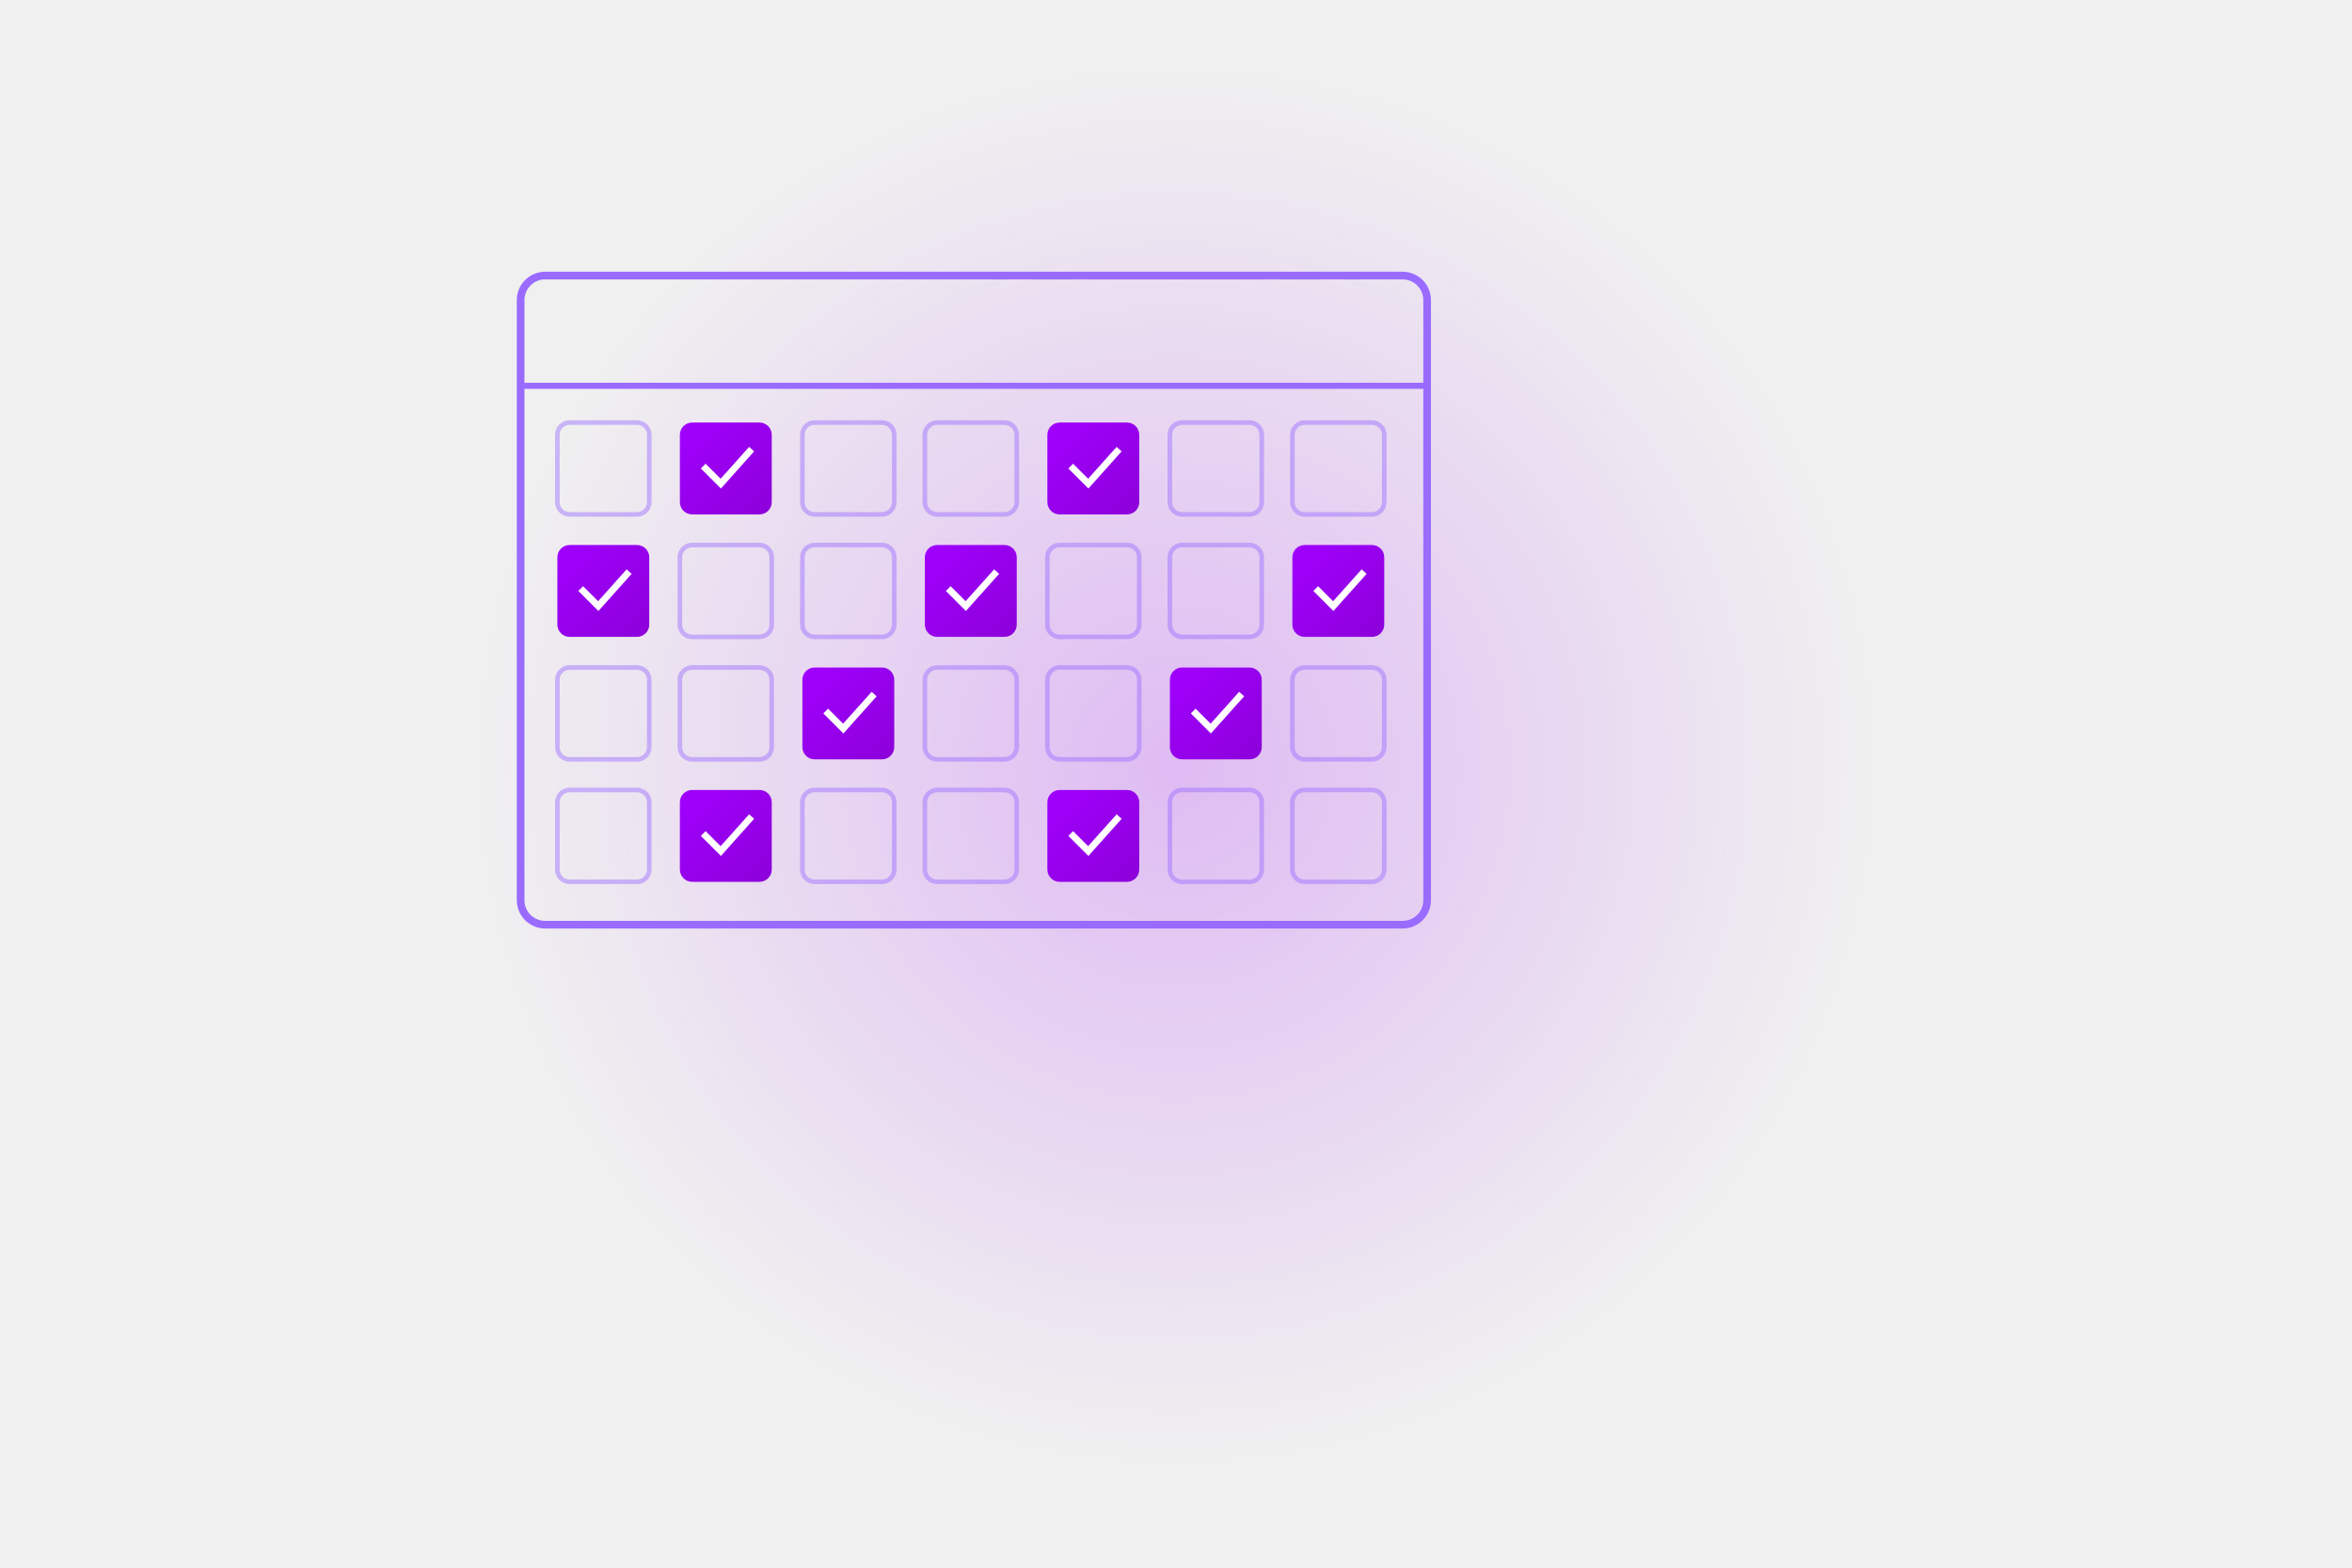
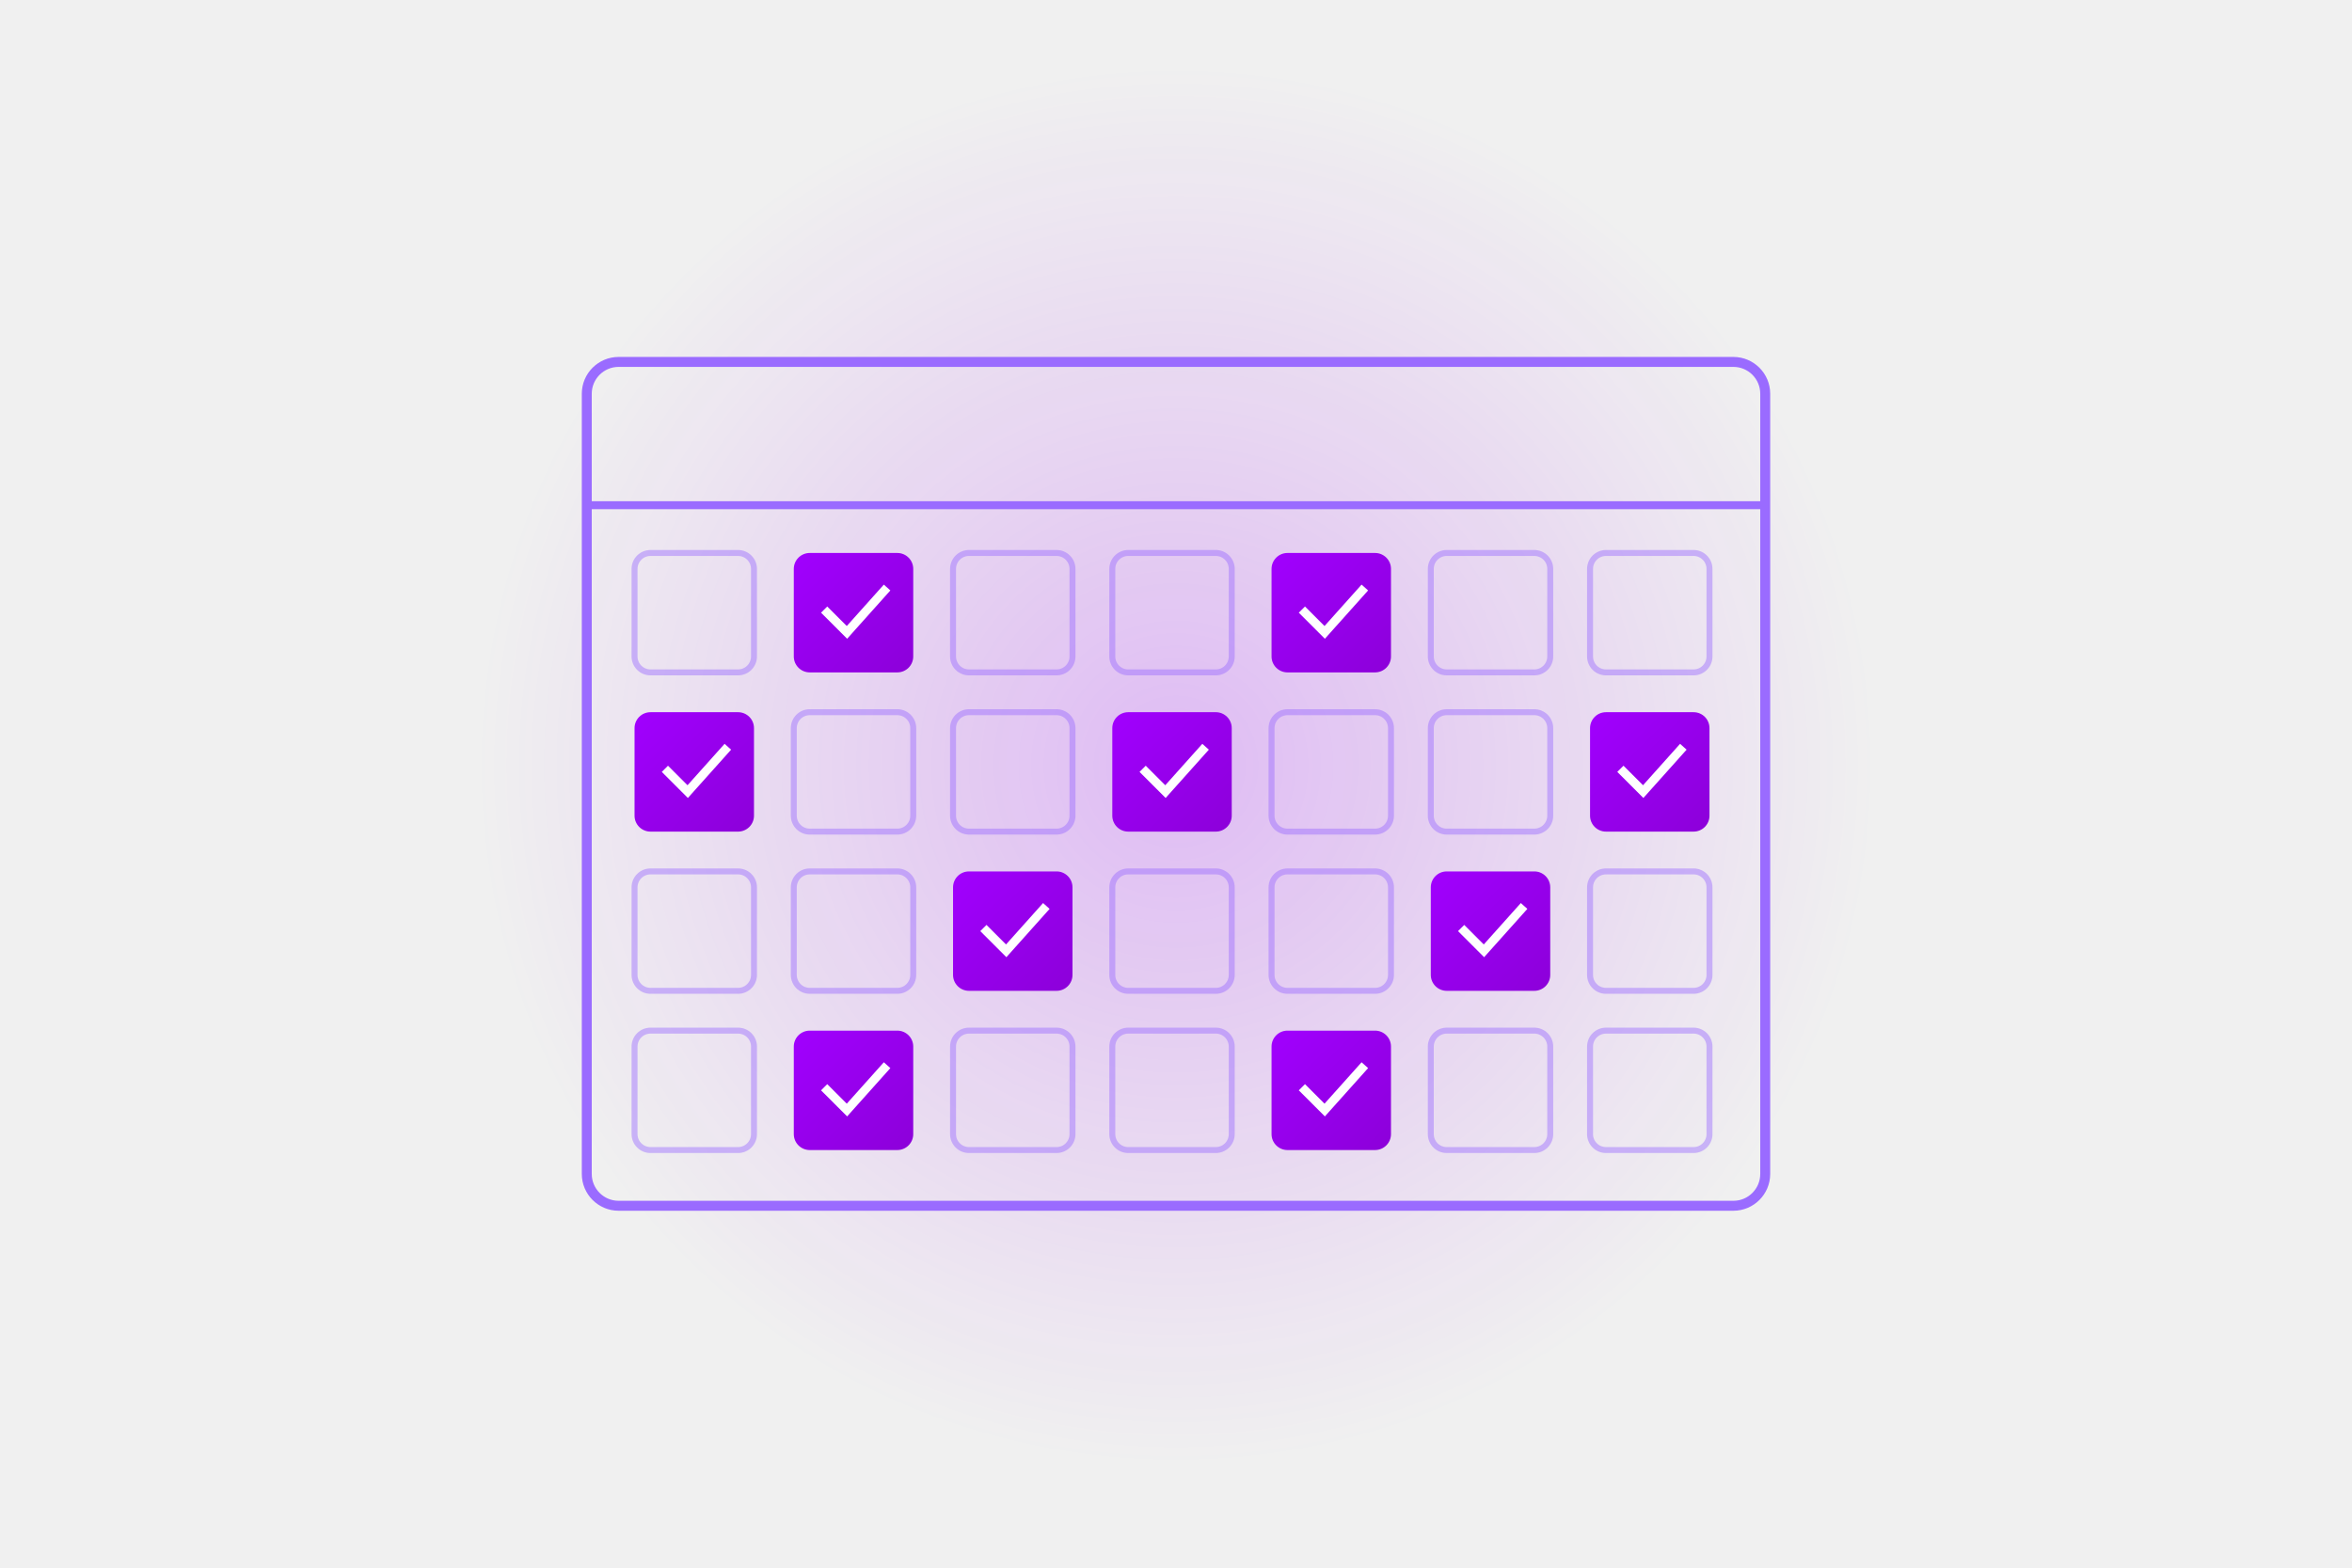
<svg xmlns="http://www.w3.org/2000/svg" width="768" height="512" viewBox="0 0 768 512" preserveAspectRatio="xMidYMid meet">
  <defs>
    <linearGradient id="g" x1="0" y1="0" x2="1" y2="1">
      <stop offset="0" stop-color="#A100FF" />
      <stop offset="1" stop-color="#8C00D9" />
    </linearGradient>
    <radialGradient id="glow" cx="0.5" cy="0.5" r="0.5">
      <stop offset="0" stop-color="#A100FF" stop-opacity="0.22" />
      <stop offset="1" stop-color="#A100FF" stop-opacity="0" />
    </radialGradient>
  </defs>
  <circle cx="384" cy="250" r="230" fill="url(#glow)" />
-   <rect x="170" y="90" width="296.0" height="212.0" rx="8" fill="none" stroke="#9A6BFF" stroke-width="2.5" stroke-linecap="round" stroke-linejoin="round" opacity="1" />
-   <path d="M170 126 H466.0" fill="none" stroke="#9A6BFF" stroke-width="2" stroke-linecap="round" stroke-linejoin="round" opacity="1" />
-   <rect x="182.0" y="138.0" width="30.0" height="30.0" rx="4" fill="none" stroke="#9A6BFF" stroke-width="1.5" stroke-linecap="round" stroke-linejoin="round" opacity="0.45" />
-   <rect x="222.0" y="138.0" width="30.0" height="30.0" rx="4" fill="url(#g)" />
-   <path d="M230.4 153.0 l4.95 4.95 l9.35 -10.45" fill="none" stroke="#FFFFFF" stroke-width="2.2" stroke-linecap="square" />
-   <rect x="262.0" y="138.0" width="30.0" height="30.0" rx="4" fill="none" stroke="#9A6BFF" stroke-width="1.5" stroke-linecap="round" stroke-linejoin="round" opacity="0.45" />
-   <rect x="302.0" y="138.0" width="30.0" height="30.0" rx="4" fill="none" stroke="#9A6BFF" stroke-width="1.5" stroke-linecap="round" stroke-linejoin="round" opacity="0.45" />
-   <rect x="342.0" y="138.0" width="30.0" height="30.0" rx="4" fill="url(#g)" />
-   <path d="M350.4 153.0 l4.95 4.95 l9.35 -10.45" fill="none" stroke="#FFFFFF" stroke-width="2.2" stroke-linecap="square" />
-   <rect x="382.0" y="138.0" width="30.0" height="30.0" rx="4" fill="none" stroke="#9A6BFF" stroke-width="1.5" stroke-linecap="round" stroke-linejoin="round" opacity="0.45" />
-   <rect x="422.0" y="138.0" width="30.0" height="30.0" rx="4" fill="none" stroke="#9A6BFF" stroke-width="1.5" stroke-linecap="round" stroke-linejoin="round" opacity="0.45" />
-   <rect x="182.0" y="178.0" width="30.0" height="30.0" rx="4" fill="url(#g)" />
-   <path d="M190.4 193.0 l4.95 4.95 l9.35 -10.45" fill="none" stroke="#FFFFFF" stroke-width="2.2" stroke-linecap="square" />
-   <rect x="222.0" y="178.0" width="30.0" height="30.0" rx="4" fill="none" stroke="#9A6BFF" stroke-width="1.5" stroke-linecap="round" stroke-linejoin="round" opacity="0.45" />
-   <rect x="262.0" y="178.0" width="30.0" height="30.0" rx="4" fill="none" stroke="#9A6BFF" stroke-width="1.5" stroke-linecap="round" stroke-linejoin="round" opacity="0.45" />
-   <rect x="302.0" y="178.0" width="30.0" height="30.0" rx="4" fill="url(#g)" />
-   <path d="M310.4 193.0 l4.95 4.95 l9.35 -10.45" fill="none" stroke="#FFFFFF" stroke-width="2.2" stroke-linecap="square" />
-   <rect x="342.0" y="178.0" width="30.0" height="30.0" rx="4" fill="none" stroke="#9A6BFF" stroke-width="1.5" stroke-linecap="round" stroke-linejoin="round" opacity="0.45" />
-   <rect x="382.0" y="178.0" width="30.0" height="30.0" rx="4" fill="none" stroke="#9A6BFF" stroke-width="1.5" stroke-linecap="round" stroke-linejoin="round" opacity="0.45" />
-   <rect x="422.0" y="178.0" width="30.0" height="30.0" rx="4" fill="url(#g)" />
-   <path d="M430.4 193.0 l4.95 4.95 l9.35 -10.45" fill="none" stroke="#FFFFFF" stroke-width="2.2" stroke-linecap="square" />
-   <rect x="182.0" y="218.0" width="30.0" height="30.0" rx="4" fill="none" stroke="#9A6BFF" stroke-width="1.5" stroke-linecap="round" stroke-linejoin="round" opacity="0.45" />
-   <rect x="222.0" y="218.0" width="30.0" height="30.0" rx="4" fill="none" stroke="#9A6BFF" stroke-width="1.5" stroke-linecap="round" stroke-linejoin="round" opacity="0.45" />
-   <rect x="262.0" y="218.0" width="30.0" height="30.0" rx="4" fill="url(#g)" />
-   <path d="M270.4 233.0 l4.95 4.95 l9.35 -10.45" fill="none" stroke="#FFFFFF" stroke-width="2.2" stroke-linecap="square" />
-   <rect x="302.0" y="218.0" width="30.0" height="30.0" rx="4" fill="none" stroke="#9A6BFF" stroke-width="1.5" stroke-linecap="round" stroke-linejoin="round" opacity="0.45" />
-   <rect x="342.0" y="218.0" width="30.0" height="30.0" rx="4" fill="none" stroke="#9A6BFF" stroke-width="1.5" stroke-linecap="round" stroke-linejoin="round" opacity="0.45" />
-   <rect x="382.0" y="218.0" width="30.0" height="30.0" rx="4" fill="url(#g)" />
-   <path d="M390.4 233.0 l4.95 4.95 l9.35 -10.45" fill="none" stroke="#FFFFFF" stroke-width="2.2" stroke-linecap="square" />
-   <rect x="422.0" y="218.0" width="30.0" height="30.0" rx="4" fill="none" stroke="#9A6BFF" stroke-width="1.5" stroke-linecap="round" stroke-linejoin="round" opacity="0.45" />
-   <rect x="182.0" y="258.0" width="30.0" height="30.0" rx="4" fill="none" stroke="#9A6BFF" stroke-width="1.5" stroke-linecap="round" stroke-linejoin="round" opacity="0.45" />
-   <rect x="222.0" y="258.0" width="30.0" height="30.0" rx="4" fill="url(#g)" />
-   <path d="M230.4 273.0 l4.95 4.95 l9.35 -10.45" fill="none" stroke="#FFFFFF" stroke-width="2.2" stroke-linecap="square" />
-   <rect x="262.0" y="258.0" width="30.0" height="30.0" rx="4" fill="none" stroke="#9A6BFF" stroke-width="1.5" stroke-linecap="round" stroke-linejoin="round" opacity="0.45" />
-   <rect x="302.0" y="258.0" width="30.0" height="30.0" rx="4" fill="none" stroke="#9A6BFF" stroke-width="1.5" stroke-linecap="round" stroke-linejoin="round" opacity="0.45" />
-   <rect x="342.0" y="258.0" width="30.0" height="30.0" rx="4" fill="url(#g)" />
-   <path d="M350.4 273.0 l4.95 4.95 l9.35 -10.45" fill="none" stroke="#FFFFFF" stroke-width="2.2" stroke-linecap="square" />
-   <rect x="382.0" y="258.0" width="30.0" height="30.0" rx="4" fill="none" stroke="#9A6BFF" stroke-width="1.5" stroke-linecap="round" stroke-linejoin="round" opacity="0.45" />
-   <rect x="422.0" y="258.0" width="30.0" height="30.0" rx="4" fill="none" stroke="#9A6BFF" stroke-width="1.5" stroke-linecap="round" stroke-linejoin="round" opacity="0.45" />
+   <g transform="translate(384 256) scale(1.3) translate(-318 -196)">
+     <rect x="170" y="90" width="296.0" height="212.0" rx="8" fill="none" stroke="#9A6BFF" stroke-width="2.5" stroke-linecap="round" stroke-linejoin="round" opacity="1" />
+     <path d="M170 126 H466.0" fill="none" stroke="#9A6BFF" stroke-width="2" stroke-linecap="round" stroke-linejoin="round" opacity="1" />
+     <rect x="182.0" y="138.0" width="30.0" height="30.0" rx="4" fill="none" stroke="#9A6BFF" stroke-width="1.5" stroke-linecap="round" stroke-linejoin="round" opacity="0.45" />
+     <rect x="222.0" y="138.0" width="30.0" height="30.0" rx="4" fill="url(#g)" />
+     <path d="M230.4 153.0 l4.95 4.95 l9.35 -10.45" fill="none" stroke="#FFFFFF" stroke-width="2.2" stroke-linecap="square" />
+     <rect x="262.0" y="138.0" width="30.0" height="30.0" rx="4" fill="none" stroke="#9A6BFF" stroke-width="1.5" stroke-linecap="round" stroke-linejoin="round" opacity="0.45" />
+     <rect x="302.0" y="138.0" width="30.0" height="30.0" rx="4" fill="none" stroke="#9A6BFF" stroke-width="1.5" stroke-linecap="round" stroke-linejoin="round" opacity="0.45" />
+     <rect x="342.0" y="138.0" width="30.0" height="30.0" rx="4" fill="url(#g)" />
+     <path d="M350.4 153.0 l4.95 4.95 l9.35 -10.45" fill="none" stroke="#FFFFFF" stroke-width="2.2" stroke-linecap="square" />
+     <rect x="382.0" y="138.0" width="30.0" height="30.0" rx="4" fill="none" stroke="#9A6BFF" stroke-width="1.5" stroke-linecap="round" stroke-linejoin="round" opacity="0.45" />
+     <rect x="422.0" y="138.0" width="30.0" height="30.0" rx="4" fill="none" stroke="#9A6BFF" stroke-width="1.5" stroke-linecap="round" stroke-linejoin="round" opacity="0.45" />
+     <rect x="182.0" y="178.0" width="30.0" height="30.0" rx="4" fill="url(#g)" />
+     <path d="M190.4 193.0 l4.95 4.95 l9.35 -10.45" fill="none" stroke="#FFFFFF" stroke-width="2.2" stroke-linecap="square" />
+     <rect x="222.0" y="178.0" width="30.0" height="30.0" rx="4" fill="none" stroke="#9A6BFF" stroke-width="1.5" stroke-linecap="round" stroke-linejoin="round" opacity="0.45" />
+     <rect x="262.0" y="178.0" width="30.0" height="30.0" rx="4" fill="none" stroke="#9A6BFF" stroke-width="1.5" stroke-linecap="round" stroke-linejoin="round" opacity="0.45" />
+     <rect x="302.0" y="178.0" width="30.0" height="30.0" rx="4" fill="url(#g)" />
+     <path d="M310.4 193.0 l4.95 4.95 l9.35 -10.45" fill="none" stroke="#FFFFFF" stroke-width="2.2" stroke-linecap="square" />
+     <rect x="342.0" y="178.0" width="30.0" height="30.0" rx="4" fill="none" stroke="#9A6BFF" stroke-width="1.5" stroke-linecap="round" stroke-linejoin="round" opacity="0.45" />
+     <rect x="382.0" y="178.0" width="30.0" height="30.0" rx="4" fill="none" stroke="#9A6BFF" stroke-width="1.5" stroke-linecap="round" stroke-linejoin="round" opacity="0.45" />
+     <rect x="422.0" y="178.0" width="30.0" height="30.0" rx="4" fill="url(#g)" />
+     <path d="M430.4 193.0 l4.95 4.95 l9.35 -10.45" fill="none" stroke="#FFFFFF" stroke-width="2.2" stroke-linecap="square" />
+     <rect x="182.0" y="218.0" width="30.0" height="30.0" rx="4" fill="none" stroke="#9A6BFF" stroke-width="1.5" stroke-linecap="round" stroke-linejoin="round" opacity="0.45" />
+     <rect x="222.0" y="218.0" width="30.0" height="30.0" rx="4" fill="none" stroke="#9A6BFF" stroke-width="1.5" stroke-linecap="round" stroke-linejoin="round" opacity="0.45" />
+     <rect x="262.0" y="218.0" width="30.0" height="30.0" rx="4" fill="url(#g)" />
+     <path d="M270.4 233.0 l4.95 4.95 l9.35 -10.45" fill="none" stroke="#FFFFFF" stroke-width="2.2" stroke-linecap="square" />
+     <rect x="302.0" y="218.0" width="30.0" height="30.0" rx="4" fill="none" stroke="#9A6BFF" stroke-width="1.5" stroke-linecap="round" stroke-linejoin="round" opacity="0.45" />
+     <rect x="342.0" y="218.0" width="30.0" height="30.0" rx="4" fill="none" stroke="#9A6BFF" stroke-width="1.5" stroke-linecap="round" stroke-linejoin="round" opacity="0.45" />
+     <rect x="382.0" y="218.0" width="30.0" height="30.0" rx="4" fill="url(#g)" />
+     <path d="M390.4 233.0 l4.95 4.95 l9.35 -10.45" fill="none" stroke="#FFFFFF" stroke-width="2.2" stroke-linecap="square" />
+     <rect x="422.0" y="218.0" width="30.0" height="30.0" rx="4" fill="none" stroke="#9A6BFF" stroke-width="1.5" stroke-linecap="round" stroke-linejoin="round" opacity="0.45" />
+     <rect x="182.0" y="258.0" width="30.0" height="30.0" rx="4" fill="none" stroke="#9A6BFF" stroke-width="1.5" stroke-linecap="round" stroke-linejoin="round" opacity="0.45" />
+     <rect x="222.0" y="258.0" width="30.0" height="30.0" rx="4" fill="url(#g)" />
+     <path d="M230.4 273.0 l4.95 4.95 l9.35 -10.45" fill="none" stroke="#FFFFFF" stroke-width="2.2" stroke-linecap="square" />
+     <rect x="262.0" y="258.0" width="30.0" height="30.0" rx="4" fill="none" stroke="#9A6BFF" stroke-width="1.5" stroke-linecap="round" stroke-linejoin="round" opacity="0.45" />
+     <rect x="302.0" y="258.0" width="30.0" height="30.0" rx="4" fill="none" stroke="#9A6BFF" stroke-width="1.5" stroke-linecap="round" stroke-linejoin="round" opacity="0.45" />
+     <rect x="342.0" y="258.0" width="30.0" height="30.0" rx="4" fill="url(#g)" />
+     <path d="M350.4 273.0 l4.95 4.95 l9.35 -10.45" fill="none" stroke="#FFFFFF" stroke-width="2.2" stroke-linecap="square" />
+     <rect x="382.0" y="258.0" width="30.0" height="30.0" rx="4" fill="none" stroke="#9A6BFF" stroke-width="1.5" stroke-linecap="round" stroke-linejoin="round" opacity="0.45" />
+     <rect x="422.0" y="258.0" width="30.0" height="30.0" rx="4" fill="none" stroke="#9A6BFF" stroke-width="1.5" stroke-linecap="round" stroke-linejoin="round" opacity="0.45" />
+   </g>
</svg>
